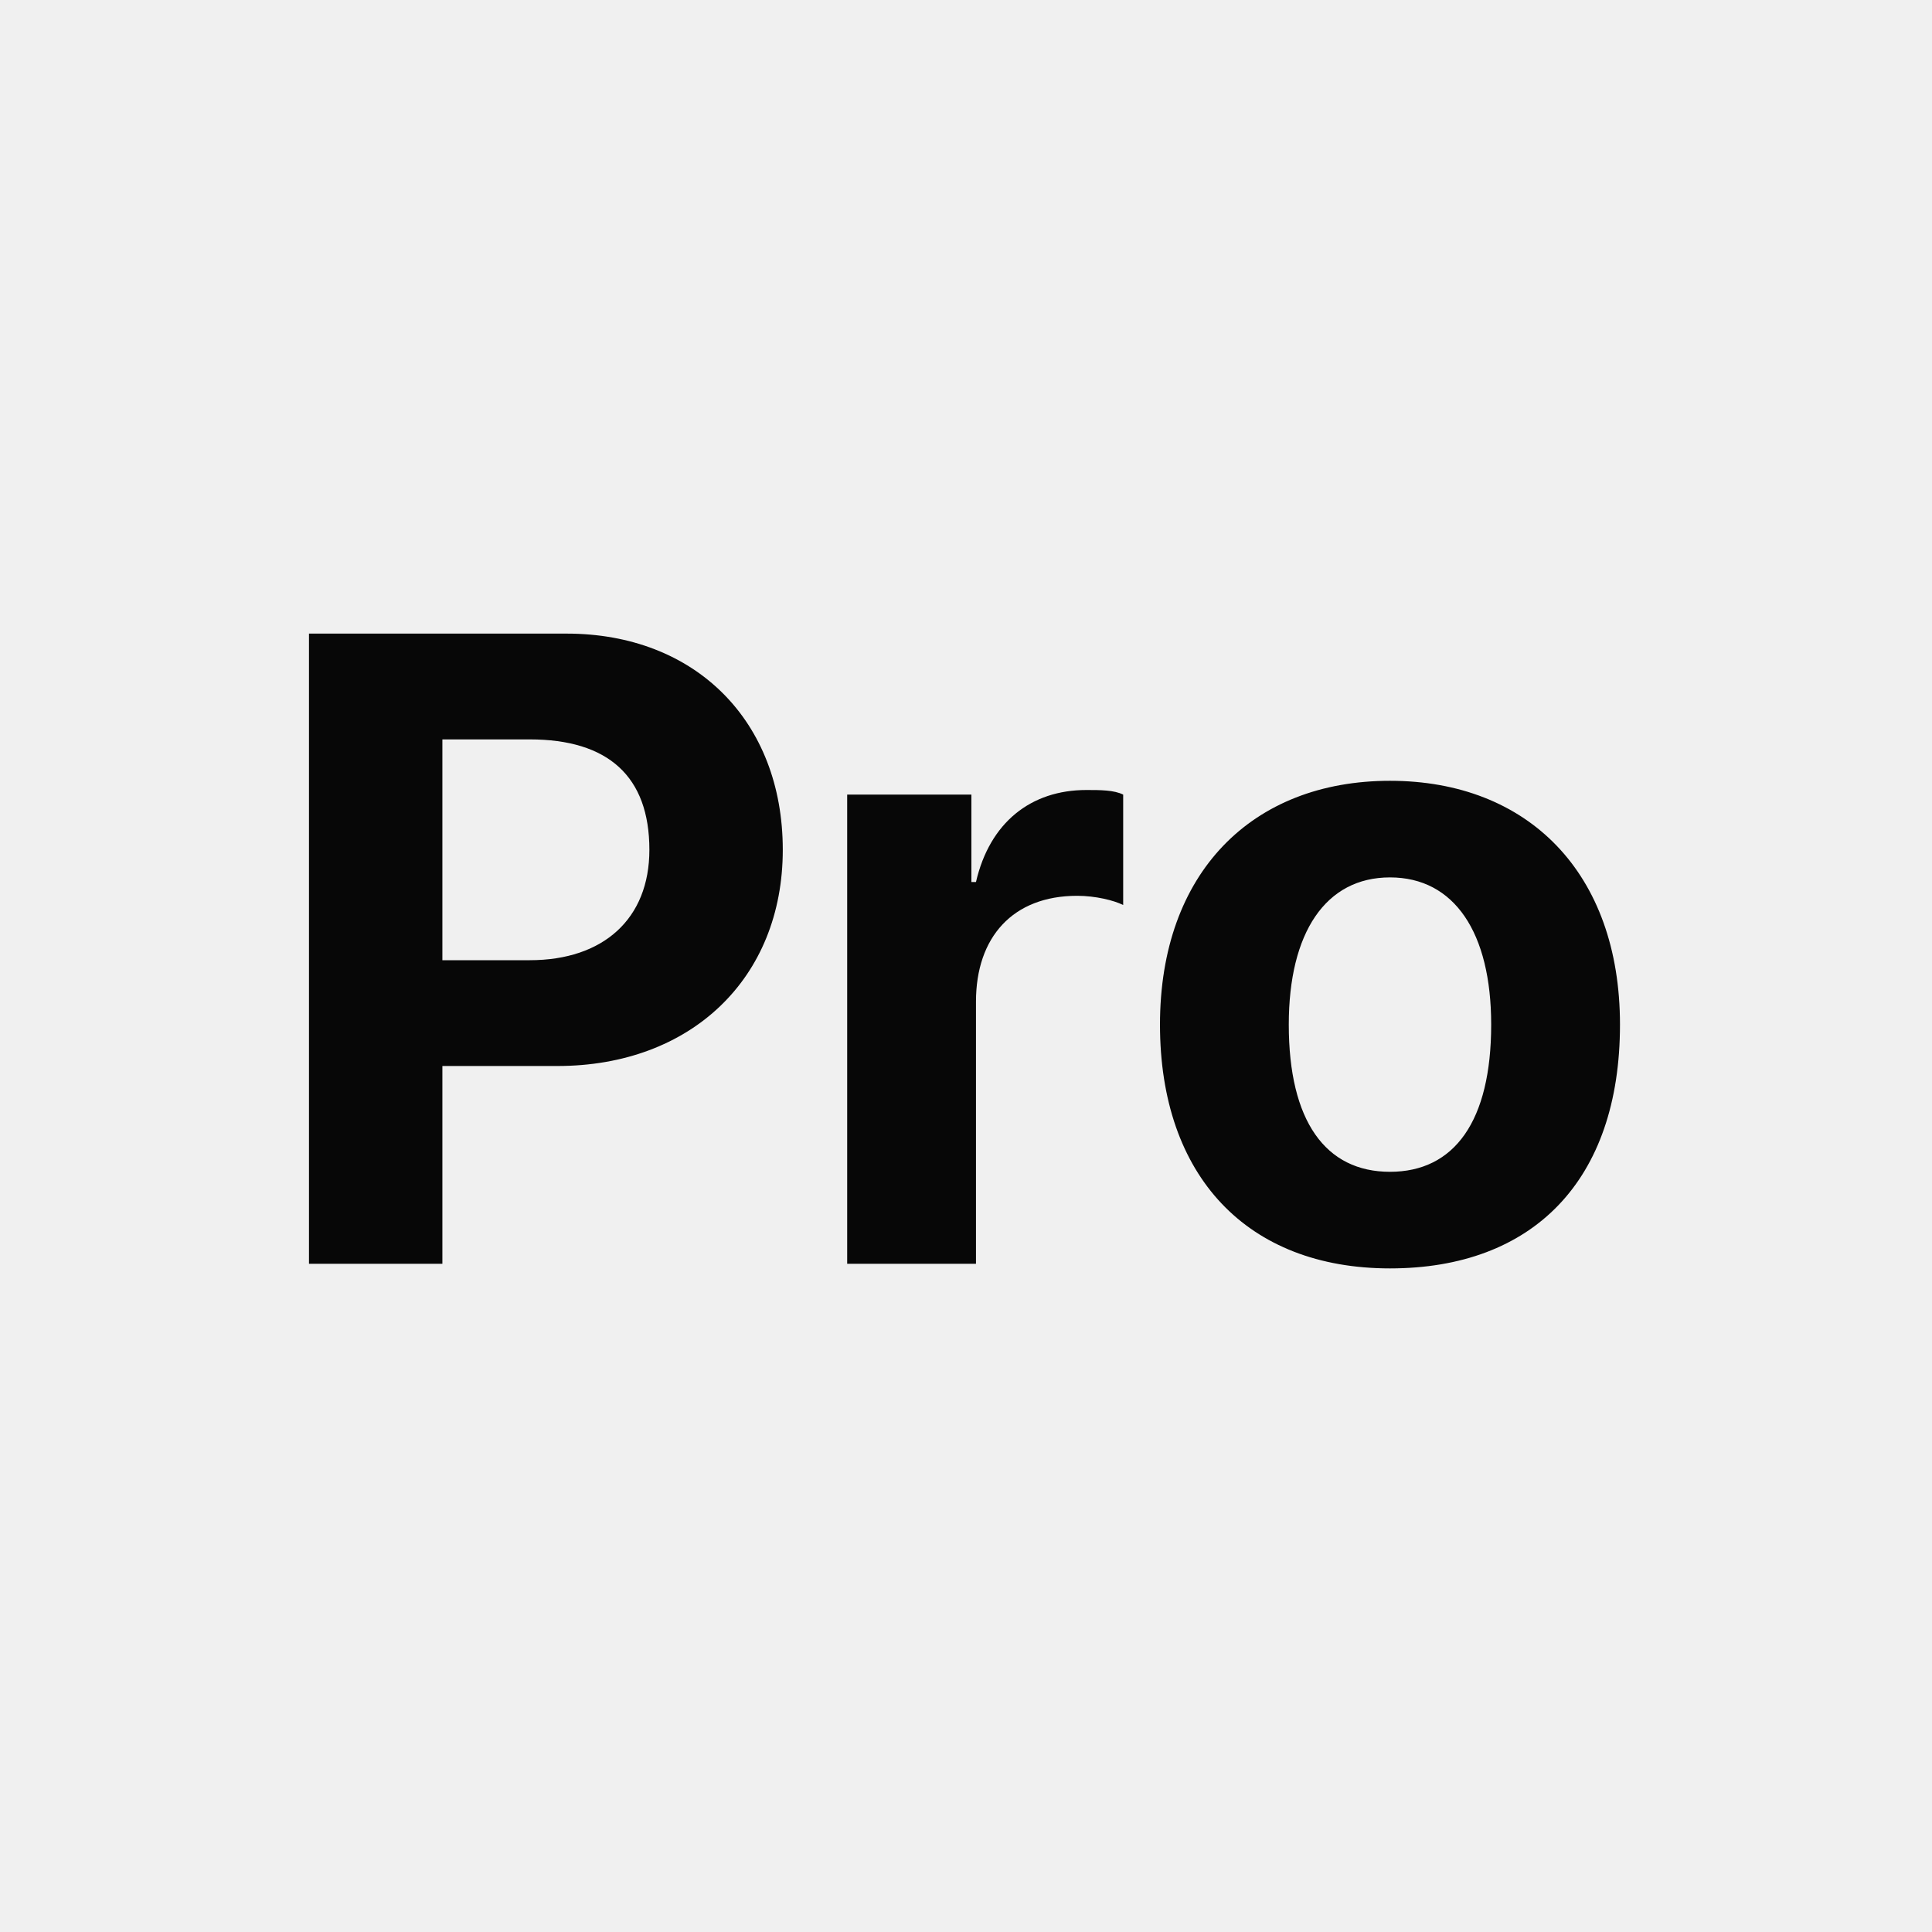
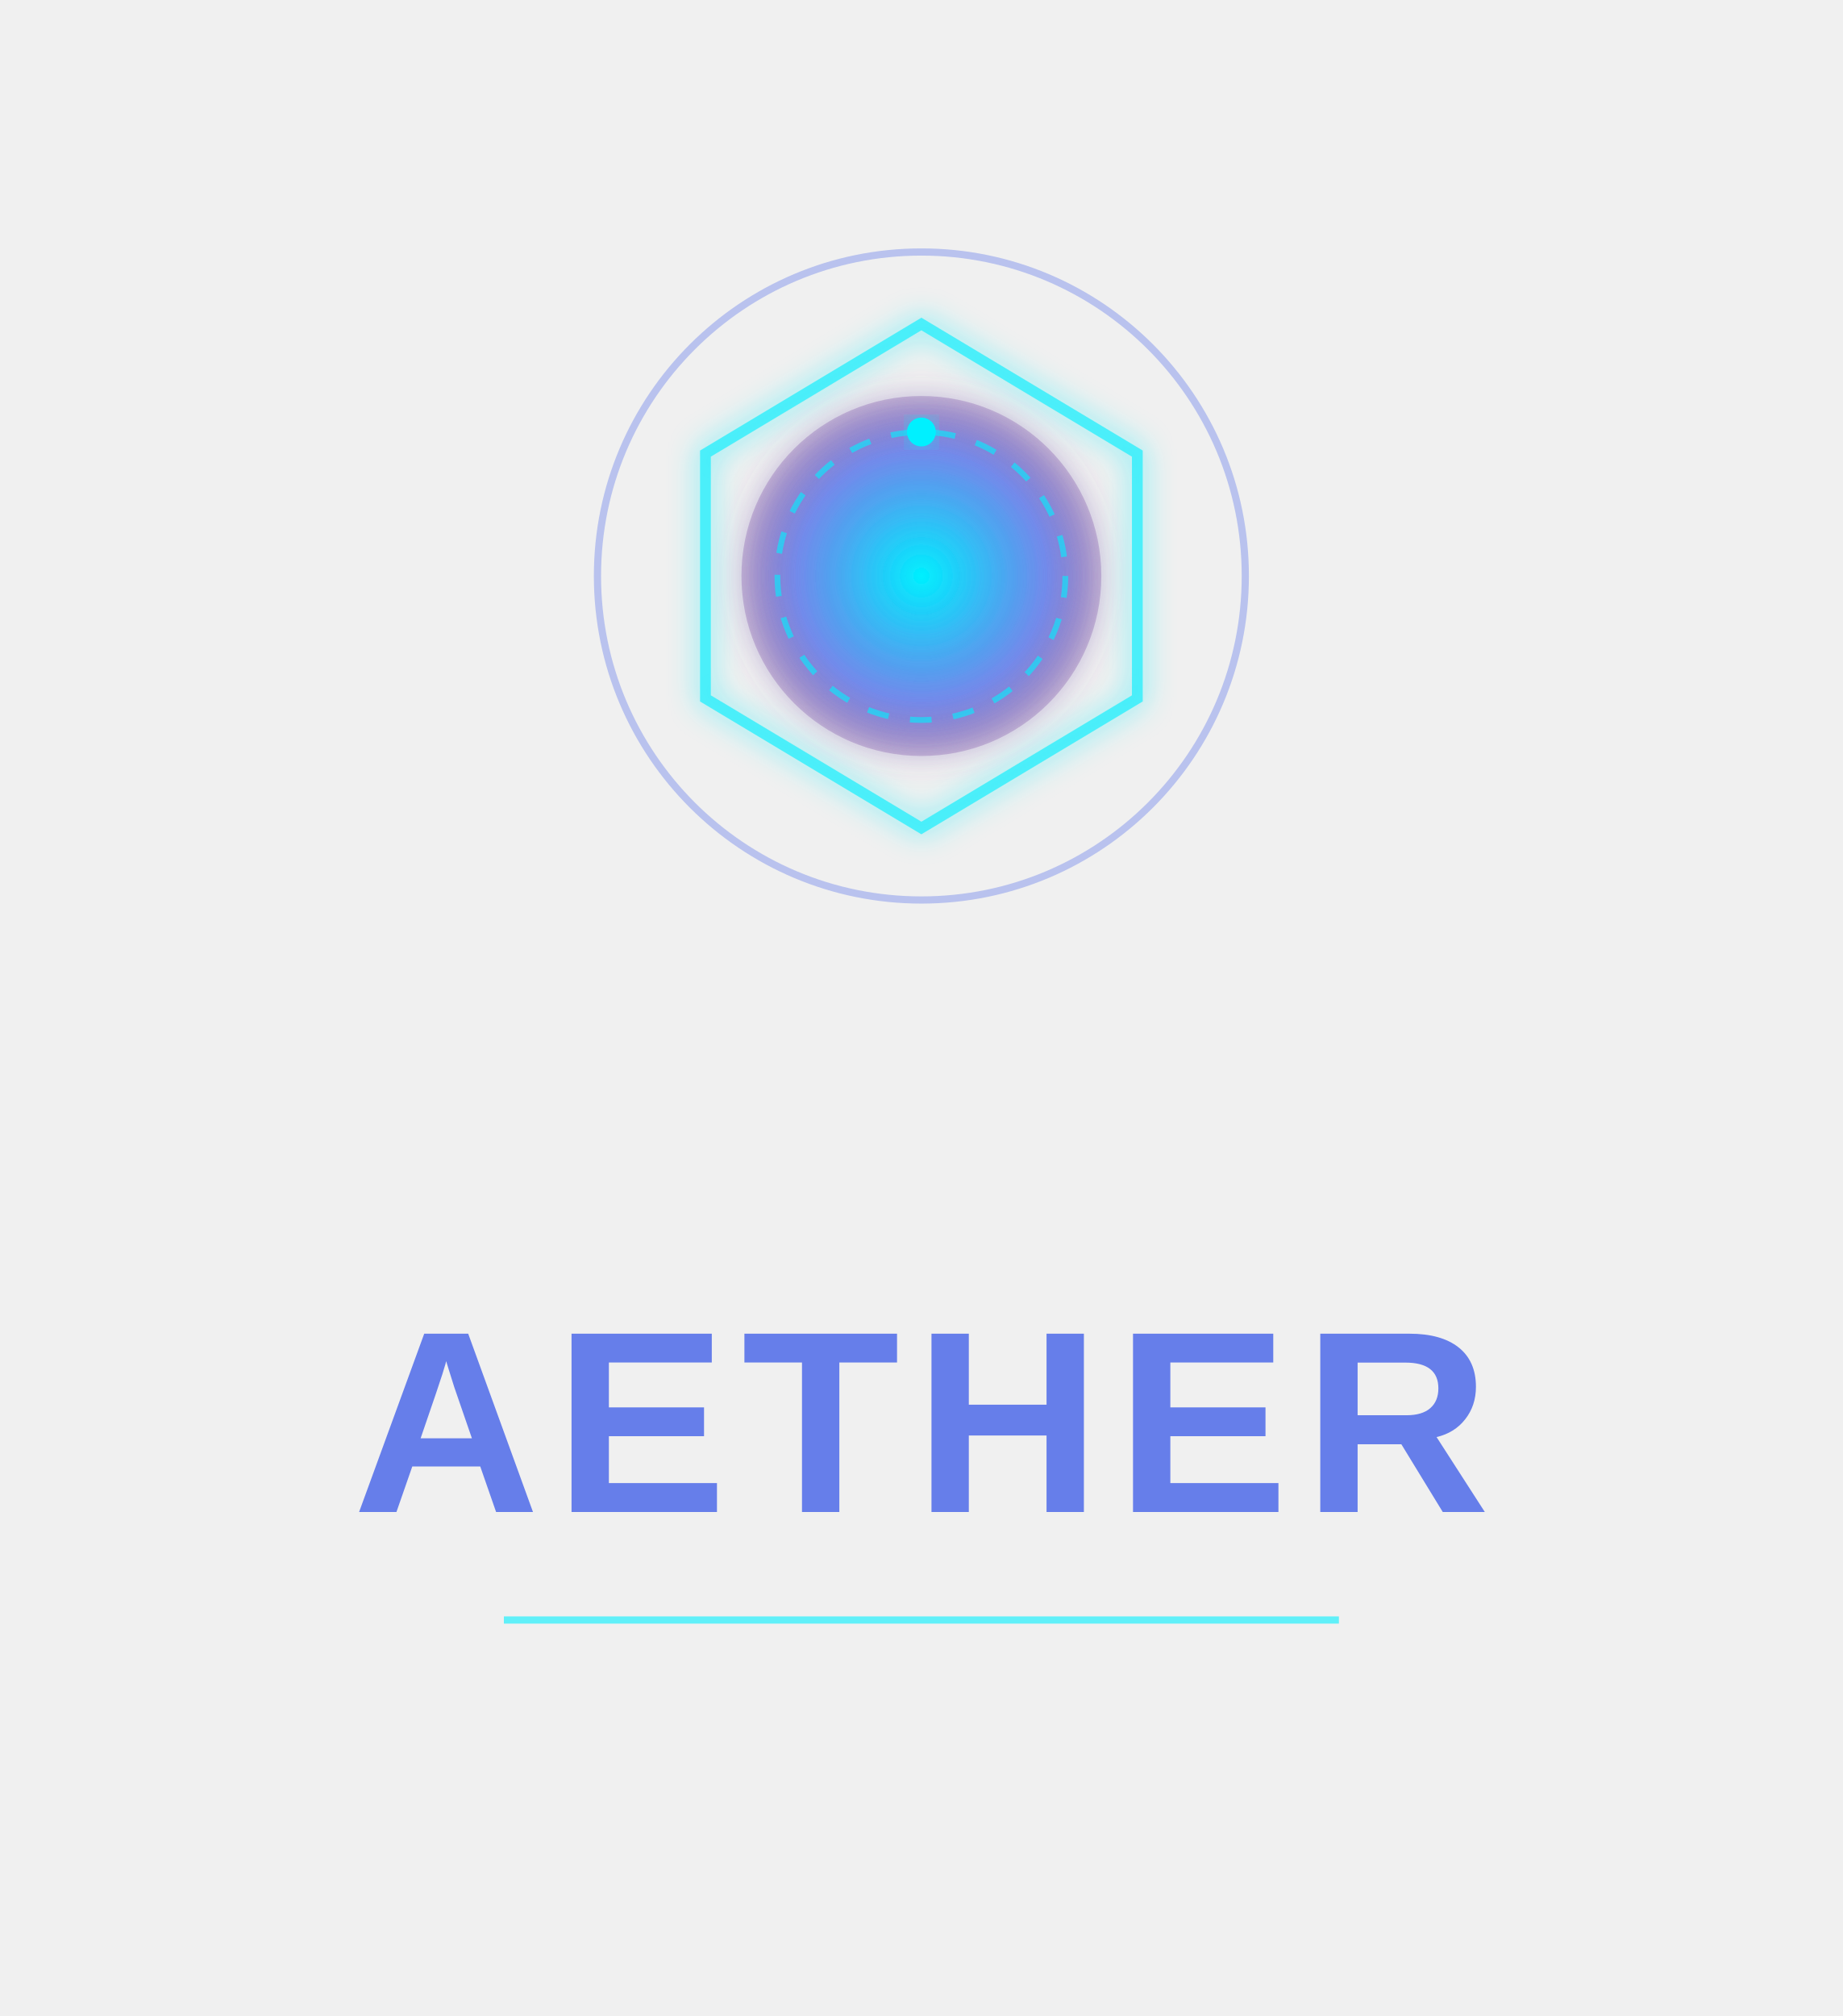
- <svg xmlns="http://www.w3.org/2000/svg" width="42" height="42">
-   <g>
-     <path fill="#070707" d="m6.717,13.774l5.6,0c2.8,0 4.7,1.9 4.7,4.7c0,2.8 -2,4.7 -4.9,4.7l-2.5,0l0,4.3l-2.9,0l0,-13.7zm2.9,2.2l0,4.9l1.9,0c1.6,0 2.6,-0.9 2.6,-2.4c0,-1.6 -0.9,-2.4 -2.6,-2.4l-1.9,0l0,-0.1zm8.9,11.5l2.7,0l0,-5.7c0,-1.4 0.8,-2.3 2.2,-2.3c0.4,0 0.8,0.1 1,0.2l0,-2.4c-0.2,-0.1 -0.5,-0.1 -0.8,-0.1c-1.2,0 -2.1,0.7 -2.4,2l-0.1,0l0,-1.9l-2.7,0l0,10.2l0.1,0zm11.7,0.1c-3.1,0 -5,-2 -5,-5.3c0,-3.3 2,-5.3 5,-5.3s5,2 5,5.3c0,3.4 -1.9,5.3 -5,5.3zm0,-2.1c1.4,0 2.2,-1.1 2.2,-3.2c0,-2 -0.8,-3.2 -2.2,-3.2c-1.4,0 -2.2,1.2 -2.2,3.2c0,2.1 0.8,3.2 2.2,3.2z" class="st0" id="Ant-Design-Pro" />
+ <svg xmlns="http://www.w3.org/2000/svg" viewBox="0 0 256 280">
+   <defs>
+     <radialGradient id="glowGradient" cx="50%" cy="50%" r="50%">
+       <stop offset="0%" style="stop-color:#00F0FF;stop-opacity:1" />
+       <stop offset="70%" style="stop-color:#667EEA;stop-opacity:0.7" />
+       <stop offset="100%" style="stop-color:#764BA2;stop-opacity:0.3" />
+     </radialGradient>
+     <linearGradient id="crystalGradient" x1="0%" y1="0%" x2="100%" y2="100%">
+       <stop offset="0%" style="stop-color:#00F0FF;stop-opacity:0.9" />
+       <stop offset="100%" style="stop-color:#667EEA;stop-opacity:0.8" />
+     </linearGradient>
+     <filter id="glow">
+       <feGaussianBlur stdDeviation="2" result="coloredBlur" />
+       <feMerge>
+         <feMergeNode in="coloredBlur" />
+         <feMergeNode in="SourceGraphic" />
+       </feMerge>
+     </filter>
+     <style>
+       @keyframes pulse {
+         0%, 100% { r: 45; opacity: 0.3; }
+         50% { r: 55; opacity: 0.1; }
+       }
+       @keyframes rotate {
+         0% { transform: rotate(0deg); }
+         100% { transform: rotate(360deg); }
+       }
+       .pulse-ring { animation: pulse 3s infinite; }
+       .rotate-anim { animation: rotate 15s linear infinite; }
+     </style>
+   </defs>
+   <g transform="translate(128, 80)">
+     <circle cx="0" cy="0" r="45" fill="none" stroke="#667EEA" stroke-width="1" class="pulse-ring" opacity="0.4" />
+     <circle cx="0" cy="0" r="25" fill="url(#glowGradient)" filter="url(#glow)" />
+     <g stroke="#00F0FF" stroke-width="2" fill="none" filter="url(#glow)" opacity="0.9">
+       <polygon points="0,-35 30,-17 30,17 0,35 -30,17 -30,-17" stroke-width="1.5" opacity="0.7" />
+     </g>
+     <g class="rotate-anim" opacity="0.6">
+       <circle cx="0" cy="0" r="20" fill="none" stroke="#00F0FF" stroke-width="0.8" stroke-dasharray="3,3" />
+     </g>
+     <circle cx="0" cy="-20" r="2" fill="#00F0FF" filter="url(#glow)">
+       <animateMotion dur="4s" repeatCount="indefinite">
+         <mpath href="#orbit" />
+       </animateMotion>
+     </circle>
+     <path id="orbit" d="M 0,-20 A 20,20 0 0,1 20,0 A 20,20 0 0,1 0,20 A 20,20 0 0,1 -20,0 A 20,20 0 0,1 0,-20" fill="none" />
+     <line x1="-3" y1="-30" x2="3" y2="-30" stroke="#FFFFFF" stroke-width="1" opacity="0.5" filter="url(#glow)" />
  </g>
+   <text x="128" y="210" font-family="Arial, sans-serif" font-size="36" font-weight="bold" text-anchor="middle" fill="#667EEA" letter-spacing="2">
+     AETHER
+   </text>
+   <line x1="70" y1="225" x2="186" y2="225" stroke="#00F0FF" stroke-width="1" opacity="0.6" />
</svg>
